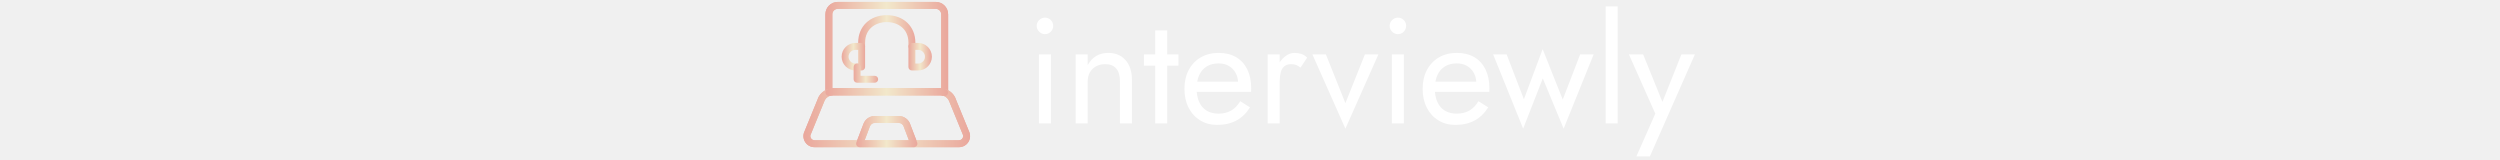
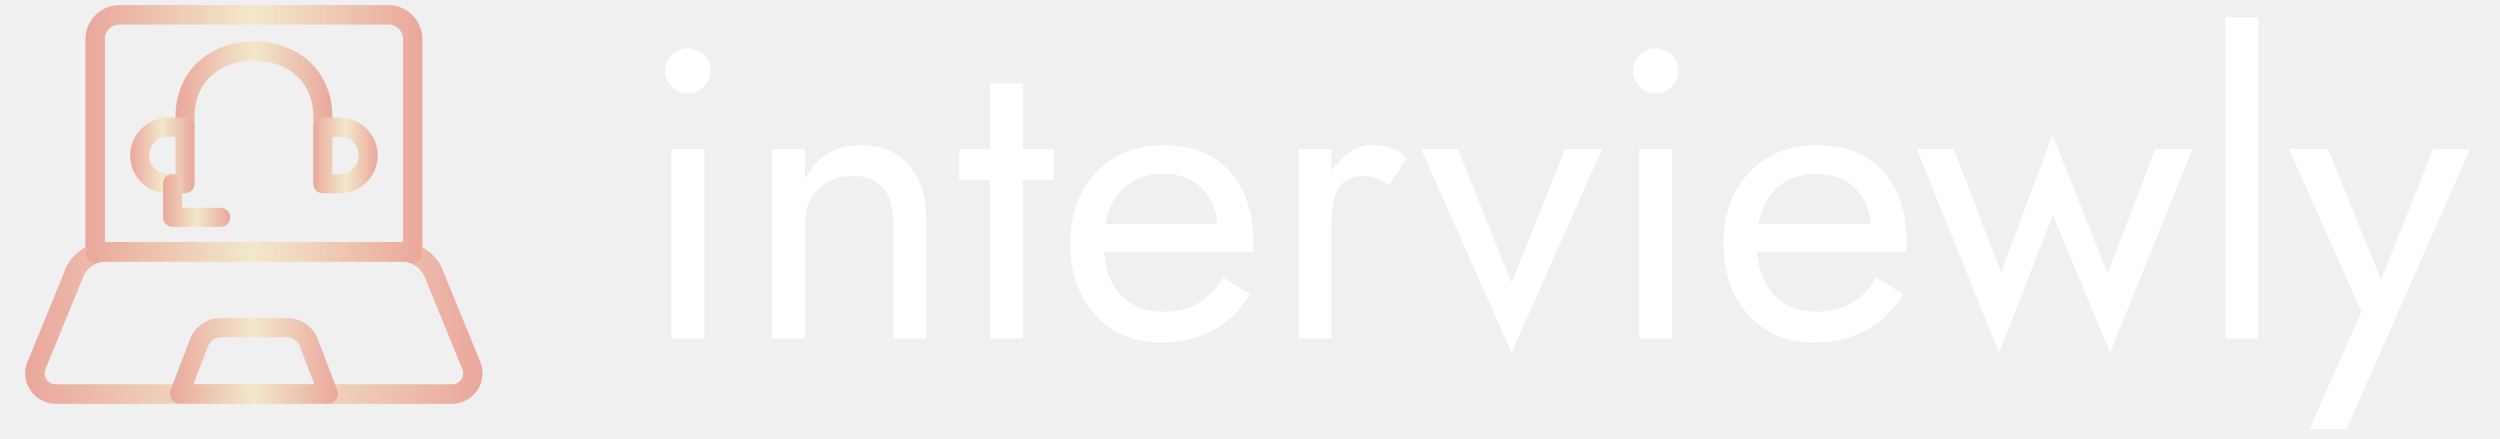
- <svg xmlns="http://www.w3.org/2000/svg" version="1.1" width="1500" height="96" viewBox="0 0 1500 96">
-   <svg xml:space="preserve" width="1500" height="96" data-version="2" data-id="lg_EdBJ5rXNGppdAL7lPG" viewBox="0 0 547 96" x="0" y="0">
+ <svg xmlns="http://www.w3.org/2000/svg" version="1.1" width="547" height="96" viewBox="0 0 547 96">
+   <svg xml:space="preserve" width="547" height="96" data-version="2" data-id="lg_EdBJ5rXNGppdAL7lPG" viewBox="0 0 547 96" x="0" y="0">
    <rect width="100%" height="100%" fill="transparent" />
    <path fill="#fff" d="M145.518 15.54q0 1.98 1.49 3.47 1.48 1.48 3.46 1.48 2.07 0 3.51-1.48 1.44-1.49 1.44-3.47 0-2.07-1.44-3.51t-3.51-1.44q-1.98 0-3.46 1.44-1.49 1.44-1.49 3.51m1.35 17.1v41.4h7.2v-41.4Z" />
    <rect width="9.9" height="63.45" x="-4.95" y="-31.73" fill="none" rx="0" ry="0" transform="translate(150.97 42.81)" />
    <path fill="#fff" d="M195.468 48.84v25.2h7.2v-26.1q0-7.47-3.82-11.83-3.83-4.37-10.4-4.37-4.05 0-7.15 1.8-3.11 1.8-5.18 5.58v-6.48h-7.2v41.4h7.2v-25.2q0-3.06 1.31-5.4 1.3-2.34 3.69-3.64 2.38-1.31 5.53-1.31 4.32 0 6.57 2.61t2.25 7.74" />
    <rect width="33.75" height="42.3" x="-16.88" y="-21.15" fill="none" rx="0" ry="0" transform="translate(186.3 53.39)" />
    <path fill="#fff" d="M209.868 32.64v6.75h20.7v-6.75Zm6.75-14.4v55.8h7.2v-55.8Z" />
    <rect width="20.7" height="55.8" x="-10.35" y="-27.9" fill="none" rx="0" ry="0" transform="translate(220.72 46.64)" />
    <path fill="#fff" d="M253.788 74.94q6.66 0 11.57-2.65 4.9-2.66 8.14-7.88l-5.85-3.69q-2.25 3.78-5.49 5.63-3.24 1.84-7.47 1.84-4.23 0-7.2-1.8-2.97-1.8-4.5-5.22-1.53-3.42-1.53-8.28.09-4.77 1.67-8.05 1.57-3.29 4.5-5.04 2.92-1.76 7.06-1.76 3.51 0 6.12 1.53 2.61 1.53 4.1 4.23 1.48 2.7 1.48 6.39 0 .63-.27 1.58-.27.94-.54 1.39l2.88-4.14h-29.7v6.12h35.37q0-.18.05-.85.04-.68.04-1.31 0-6.57-2.34-11.34t-6.7-7.33q-4.37-2.57-10.49-2.57t-10.75 2.7q-4.64 2.7-7.2 7.56-2.57 4.86-2.57 11.34 0 6.39 2.48 11.25 2.47 4.86 6.93 7.61 4.45 2.74 10.21 2.74" />
    <rect width="40.05" height="43.2" x="-20.02" y="-21.6" fill="none" rx="0" ry="0" transform="translate(254.7 53.84)" />
    <path fill="#fff" d="M291.318 32.64h-7.2v41.4h7.2Zm12.51 7.92 3.96-5.94q-1.62-1.71-3.55-2.29-1.94-.59-4.19-.59-2.88 0-5.67 2.25t-4.54 6.08q-1.76 3.82-1.76 8.77h3.24q0-2.97.59-5.31.58-2.34 2.11-3.69 1.53-1.35 4.23-1.35 1.8 0 2.97.5 1.17.49 2.61 1.57" />
    <rect width="23.67" height="42.3" x="-11.84" y="-21.15" fill="none" rx="0" ry="0" transform="translate(296.45 53.39)" />
    <path fill="#fff" d="m310.938 32.64 19.8 44.55 19.8-44.55h-8.1l-11.7 29.25-11.7-29.25Z" />
    <rect width="39.6" height="44.55" x="-19.8" y="-22.27" fill="none" rx="0" ry="0" transform="translate(331.24 55.41)" />
    <path fill="#fff" d="M357.288 15.54q0 1.98 1.49 3.47 1.48 1.48 3.46 1.48 2.07 0 3.51-1.48 1.44-1.49 1.44-3.47 0-2.07-1.44-3.51t-3.51-1.44q-1.98 0-3.46 1.44-1.49 1.44-1.49 3.51m1.35 17.1v41.4h7.2v-41.4Z" />
    <rect width="9.9" height="63.45" x="-4.95" y="-31.73" fill="none" rx="0" ry="0" transform="translate(362.74 42.81)" />
    <path fill="#fff" d="M396.708 74.94q6.66 0 11.57-2.65 4.9-2.66 8.14-7.88l-5.85-3.69q-2.25 3.78-5.49 5.63-3.24 1.84-7.47 1.84-4.23 0-7.2-1.8-2.97-1.8-4.5-5.22-1.53-3.42-1.53-8.28.09-4.77 1.67-8.05 1.57-3.29 4.5-5.04 2.92-1.76 7.06-1.76 3.51 0 6.12 1.53 2.61 1.53 4.1 4.23 1.48 2.7 1.48 6.39 0 .63-.27 1.58-.27.94-.54 1.39l2.88-4.14h-29.7v6.12h35.37q0-.18.05-.85.04-.68.04-1.31 0-6.57-2.34-11.34t-6.7-7.33q-4.37-2.57-10.49-2.57t-10.75 2.7q-4.64 2.7-7.2 7.56-2.57 4.86-2.57 11.34 0 6.39 2.48 11.25 2.47 4.86 6.93 7.61 4.45 2.74 10.21 2.74" />
    <rect width="40.05" height="43.2" x="-20.02" y="-21.6" fill="none" rx="0" ry="0" transform="translate(397.61 53.84)" />
    <path fill="#fff" d="m419.388 32.64 18 44.55 11.79-30.15 12.51 30.15 18-44.55h-8.1l-10.44 27.09-12.06-30.24-11.25 30.06-10.35-26.91Z" />
    <rect width="60.3" height="47.7" x="-30.15" y="-23.85" fill="none" rx="0" ry="0" transform="translate(450.04 53.84)" />
    <path fill="#fff" d="M486.888 3.84v70.2h7.2V3.84Z" />
    <rect width="7.2" height="70.2" x="-3.6" y="-35.1" fill="none" rx="0" ry="0" transform="translate(490.99 39.44)" />
    <path fill="#fff" d="M540.438 32.64h-8.1l-12.78 32.04 2.97.36-13.14-32.4h-8.55l15.84 35.55-11.34 25.65h8.1Z" />
    <rect width="39.6" height="61.2" x="-19.8" y="-30.6" fill="none" rx="0" ry="0" transform="translate(521.14 63.74)" />
    <g transform="translate(55.56 29.37)scale(2.0832)">
      <linearGradient id="a" x1="0" x2="1" y1="0" y2="0" gradientUnits="objectBoundingBox">
        <stop offset="0%" stop-color="#eaa79c" />
        <stop offset="49.8%" stop-color="#f2e8cb" />
        <stop offset="100%" stop-color="#eaa79c" />
      </linearGradient>
      <path fill="url(#a)" d="M42.675 32.17a.999.999 0 0 1-.324-.054 2.663 2.663 0 0 0-.868-.145H10.517c-.294 0-.586.049-.868.145a1 1 0 0 1-1.324-.946V8.642a3.56 3.56 0 0 1 3.557-3.557h28.236a3.56 3.56 0 0 1 3.557 3.557V31.17a1 1 0 0 1-1 1m-32.158-2.2h30.966a4.1 4.1 0 0 1 .192.005V8.642c0-.859-.698-1.557-1.557-1.557H11.882c-.859 0-1.557.698-1.557 1.557v21.333a4.1 4.1 0 0 1 .192-.004z" transform="translate(-26 -18.63)" />
    </g>
    <g transform="translate(55.55 70.86)scale(2.0832)">
      <linearGradient id="b" x1="0" x2="1" y1="0" y2="0" gradientUnits="objectBoundingBox">
        <stop offset="0%" stop-color="#eaa79c" />
        <stop offset="49.8%" stop-color="#f2e8cb" />
        <stop offset="100%" stop-color="#eaa79c" />
      </linearGradient>
      <path fill="url(#b)" d="M46.806 46.915H5.194a3.16 3.16 0 0 1-2.571-1.3 3.161 3.161 0 0 1-.477-2.842l3.922-9.59c.414-1.34 1.522-2.477 2.934-2.96a1 1 0 1 1 .646 1.893A2.696 2.696 0 0 0 7.95 33.86l-3.923 9.59c-.085.283-.02.67.207.979.228.31.579.486.961.486h41.612c.382 0 .733-.177.96-.486a1.18 1.18 0 0 0 .178-1.062l-3.864-9.426c-.283-.896-.918-1.548-1.728-1.825a1 1 0 0 1 .646-1.892 4.706 4.706 0 0 1 2.963 3.04l3.864 9.427c.334 1.062.16 2.097-.448 2.923a3.16 3.16 0 0 1-2.571 1.301z" transform="translate(-26 -38.54)" />
    </g>
    <g transform="translate(55.56 55.3)scale(2.0832)">
      <linearGradient id="c" x1="0" x2="1" y1="0" y2="0" gradientUnits="objectBoundingBox">
        <stop offset="0%" stop-color="#eaa79c" />
        <stop offset="49.8%" stop-color="#f2e8cb" />
        <stop offset="100%" stop-color="#eaa79c" />
      </linearGradient>
      <path fill="url(#c)" d="M42.675 32.17c-.108 0-.217-.018-.324-.054a2.663 2.663 0 0 0-.868-.145H10.517c-.294 0-.586.049-.868.145a1.001 1.001 0 0 1-.648-1.893c.49-.167 1-.252 1.516-.252h30.966c.516 0 1.026.085 1.516.253a1.001 1.001 0 0 1-.324 1.946" transform="translate(-26 -31.07)" />
    </g>
    <g transform="translate(55.56 78.95)scale(2.0832)">
      <linearGradient id="d" x1="0" x2="1" y1="0" y2="0" gradientUnits="objectBoundingBox">
        <stop offset="0%" stop-color="#eaa79c" />
        <stop offset="49.8%" stop-color="#f2e8cb" />
        <stop offset="100%" stop-color="#eaa79c" />
      </linearGradient>
      <path fill="url(#d)" d="M33.823 46.915H18.177a1 1 0 0 1-.934-1.357l2.06-5.39a3.48 3.48 0 0 1 3.233-2.226h6.928c1.425 0 2.723.895 3.233 2.226l2.06 5.39a1 1 0 0 1-.934 1.357m-14.193-2h12.74l-1.54-4.032a1.471 1.471 0 0 0-1.366-.94h-6.928c-.601 0-1.15.377-1.364.94z" transform="translate(-26 -42.43)" />
    </g>
    <g transform="translate(55.56 29.37)scale(2.0832)">
      <linearGradient id="e" x1="0" x2="1" y1="0" y2="0" gradientUnits="objectBoundingBox">
        <stop offset="0%" stop-color="#eaa79c" />
        <stop offset="49.8%" stop-color="#f2e8cb" />
        <stop offset="100%" stop-color="#eaa79c" />
      </linearGradient>
      <path fill="url(#e)" d="M42.675 32.17a.999.999 0 0 1-.324-.054 2.663 2.663 0 0 0-.868-.145H10.517c-.294 0-.586.049-.868.145a1 1 0 0 1-1.324-.946V8.642a3.56 3.56 0 0 1 3.557-3.557h28.236a3.56 3.56 0 0 1 3.557 3.557V31.17a1 1 0 0 1-1 1m-32.158-2.2h30.966a4.1 4.1 0 0 1 .192.005V8.642c0-.859-.698-1.557-1.557-1.557H11.882c-.859 0-1.557.698-1.557 1.557v21.333a4.1 4.1 0 0 1 .192-.004z" transform="translate(-26 -18.63)" />
    </g>
    <g transform="translate(55.55 70.86)scale(2.0832)">
      <linearGradient id="f" x1="0" x2="1" y1="0" y2="0" gradientUnits="objectBoundingBox">
        <stop offset="0%" stop-color="#eaa79c" />
        <stop offset="49.8%" stop-color="#f2e8cb" />
        <stop offset="100%" stop-color="#eaa79c" />
      </linearGradient>
      <path fill="url(#f)" d="M46.806 46.915H5.194a3.16 3.16 0 0 1-2.571-1.3 3.161 3.161 0 0 1-.477-2.842l3.922-9.59c.414-1.34 1.522-2.477 2.934-2.96a1 1 0 1 1 .646 1.893A2.696 2.696 0 0 0 7.95 33.86l-3.923 9.59c-.085.283-.02.67.207.979.228.31.579.486.961.486h41.612c.382 0 .733-.177.96-.486a1.18 1.18 0 0 0 .178-1.062l-3.864-9.426c-.283-.896-.918-1.548-1.728-1.825a1 1 0 0 1 .646-1.892 4.706 4.706 0 0 1 2.963 3.04l3.864 9.427c.334 1.062.16 2.097-.448 2.923a3.16 3.16 0 0 1-2.571 1.301z" transform="translate(-26 -38.54)" />
    </g>
    <g transform="translate(55.56 55.3)scale(2.0832)">
      <linearGradient id="g" x1="0" x2="1" y1="0" y2="0" gradientUnits="objectBoundingBox">
        <stop offset="0%" stop-color="#eaa79c" />
        <stop offset="49.8%" stop-color="#f2e8cb" />
        <stop offset="100%" stop-color="#eaa79c" />
      </linearGradient>
      <path fill="url(#g)" d="M42.675 32.17c-.108 0-.217-.018-.324-.054a2.663 2.663 0 0 0-.868-.145H10.517c-.294 0-.586.049-.868.145a1.001 1.001 0 0 1-.648-1.893c.49-.167 1-.252 1.516-.252h30.966c.516 0 1.026.085 1.516.253a1.001 1.001 0 0 1-.324 1.946" transform="translate(-26 -31.07)" />
    </g>
    <g transform="translate(55.56 78.95)scale(2.0832)">
      <linearGradient id="h" x1="0" x2="1" y1="0" y2="0" gradientUnits="objectBoundingBox">
        <stop offset="0%" stop-color="#eaa79c" />
        <stop offset="49.8%" stop-color="#f2e8cb" />
        <stop offset="100%" stop-color="#eaa79c" />
      </linearGradient>
      <path fill="url(#h)" d="M33.823 46.915H18.177a1 1 0 0 1-.934-1.357l2.06-5.39a3.48 3.48 0 0 1 3.233-2.226h6.928c1.425 0 2.723.895 3.233 2.226l2.06 5.39a1 1 0 0 1-.934 1.357m-14.193-2h12.74l-1.54-4.032a1.471 1.471 0 0 0-1.366-.94h-6.928c-.601 0-1.15.377-1.364.94z" transform="translate(-26 -42.43)" />
    </g>
    <g transform="translate(55.56 19.5)scale(2.0832)">
      <linearGradient id="i" x1="0" x2="1" y1="0" y2="0" gradientUnits="objectBoundingBox">
        <stop offset="0%" stop-color="#eaa79c" />
        <stop offset="49.8%" stop-color="#f2e8cb" />
        <stop offset="100%" stop-color="#eaa79c" />
      </linearGradient>
      <path fill="url(#i)" d="M33.24 18.886a1 1 0 0 1-1-1v-1.072c0-4.091-3.134-5.922-6.24-5.922-3.106 0-6.24 1.83-6.24 5.922v1.072a1 1 0 1 1-2 0v-1.072c0-4.665 3.388-7.922 8.24-7.922s8.24 3.257 8.24 7.922v1.072a1 1 0 0 1-1 1" transform="translate(-26 -13.89)" />
    </g>
    <g transform="translate(35.52 34.01)scale(2.0832)">
      <linearGradient id="j" x1="0" x2="1" y1="0" y2="0" gradientUnits="objectBoundingBox">
        <stop offset="0%" stop-color="#eaa79c" />
        <stop offset="49.8%" stop-color="#f2e8cb" />
        <stop offset="100%" stop-color="#eaa79c" />
      </linearGradient>
      <path fill="url(#j)" d="M18.76 24.822h-1.792A3.973 3.973 0 0 1 13 20.854a3.973 3.973 0 0 1 3.968-3.968h1.792a1 1 0 0 1 1 1v5.936a1 1 0 0 1-1 1m-1.792-5.936A1.97 1.97 0 0 0 15 20.854a1.97 1.97 0 0 0 1.968 1.968h.792v-3.936z" transform="translate(-16.38 -20.85)" />
    </g>
    <g transform="translate(75.6 34.01)scale(2.0832)">
      <linearGradient id="k" x1="0" x2="1" y1="0" y2="0" gradientUnits="objectBoundingBox">
        <stop offset="0%" stop-color="#eaa79c" />
        <stop offset="49.8%" stop-color="#f2e8cb" />
        <stop offset="100%" stop-color="#eaa79c" />
      </linearGradient>
      <path fill="url(#k)" d="M35.032 24.822H33.24a1 1 0 0 1-1-1v-5.936a1 1 0 0 1 1-1h1.792A3.973 3.973 0 0 1 39 20.854a3.973 3.973 0 0 1-3.968 3.968m-.792-2h.792A1.97 1.97 0 0 0 37 20.854a1.97 1.97 0 0 0-1.968-1.968h-.792z" transform="translate(-35.62 -20.85)" />
    </g>
    <g transform="translate(43.05 43.88)scale(2.0832)">
      <linearGradient id="l" x1="0" x2="1" y1="0" y2="0" gradientUnits="objectBoundingBox">
        <stop offset="0%" stop-color="#eaa79c" />
        <stop offset="49.8%" stop-color="#f2e8cb" />
        <stop offset="100%" stop-color="#eaa79c" />
      </linearGradient>
      <path fill="url(#l)" d="M22.521 28.364h-5.06a1 1 0 0 1-1-1v-3.542a1 1 0 1 1 2 0v2.542h4.06a1 1 0 1 1 0 2" transform="translate(-20 -25.6)" />
    </g>
  </svg>
</svg>
